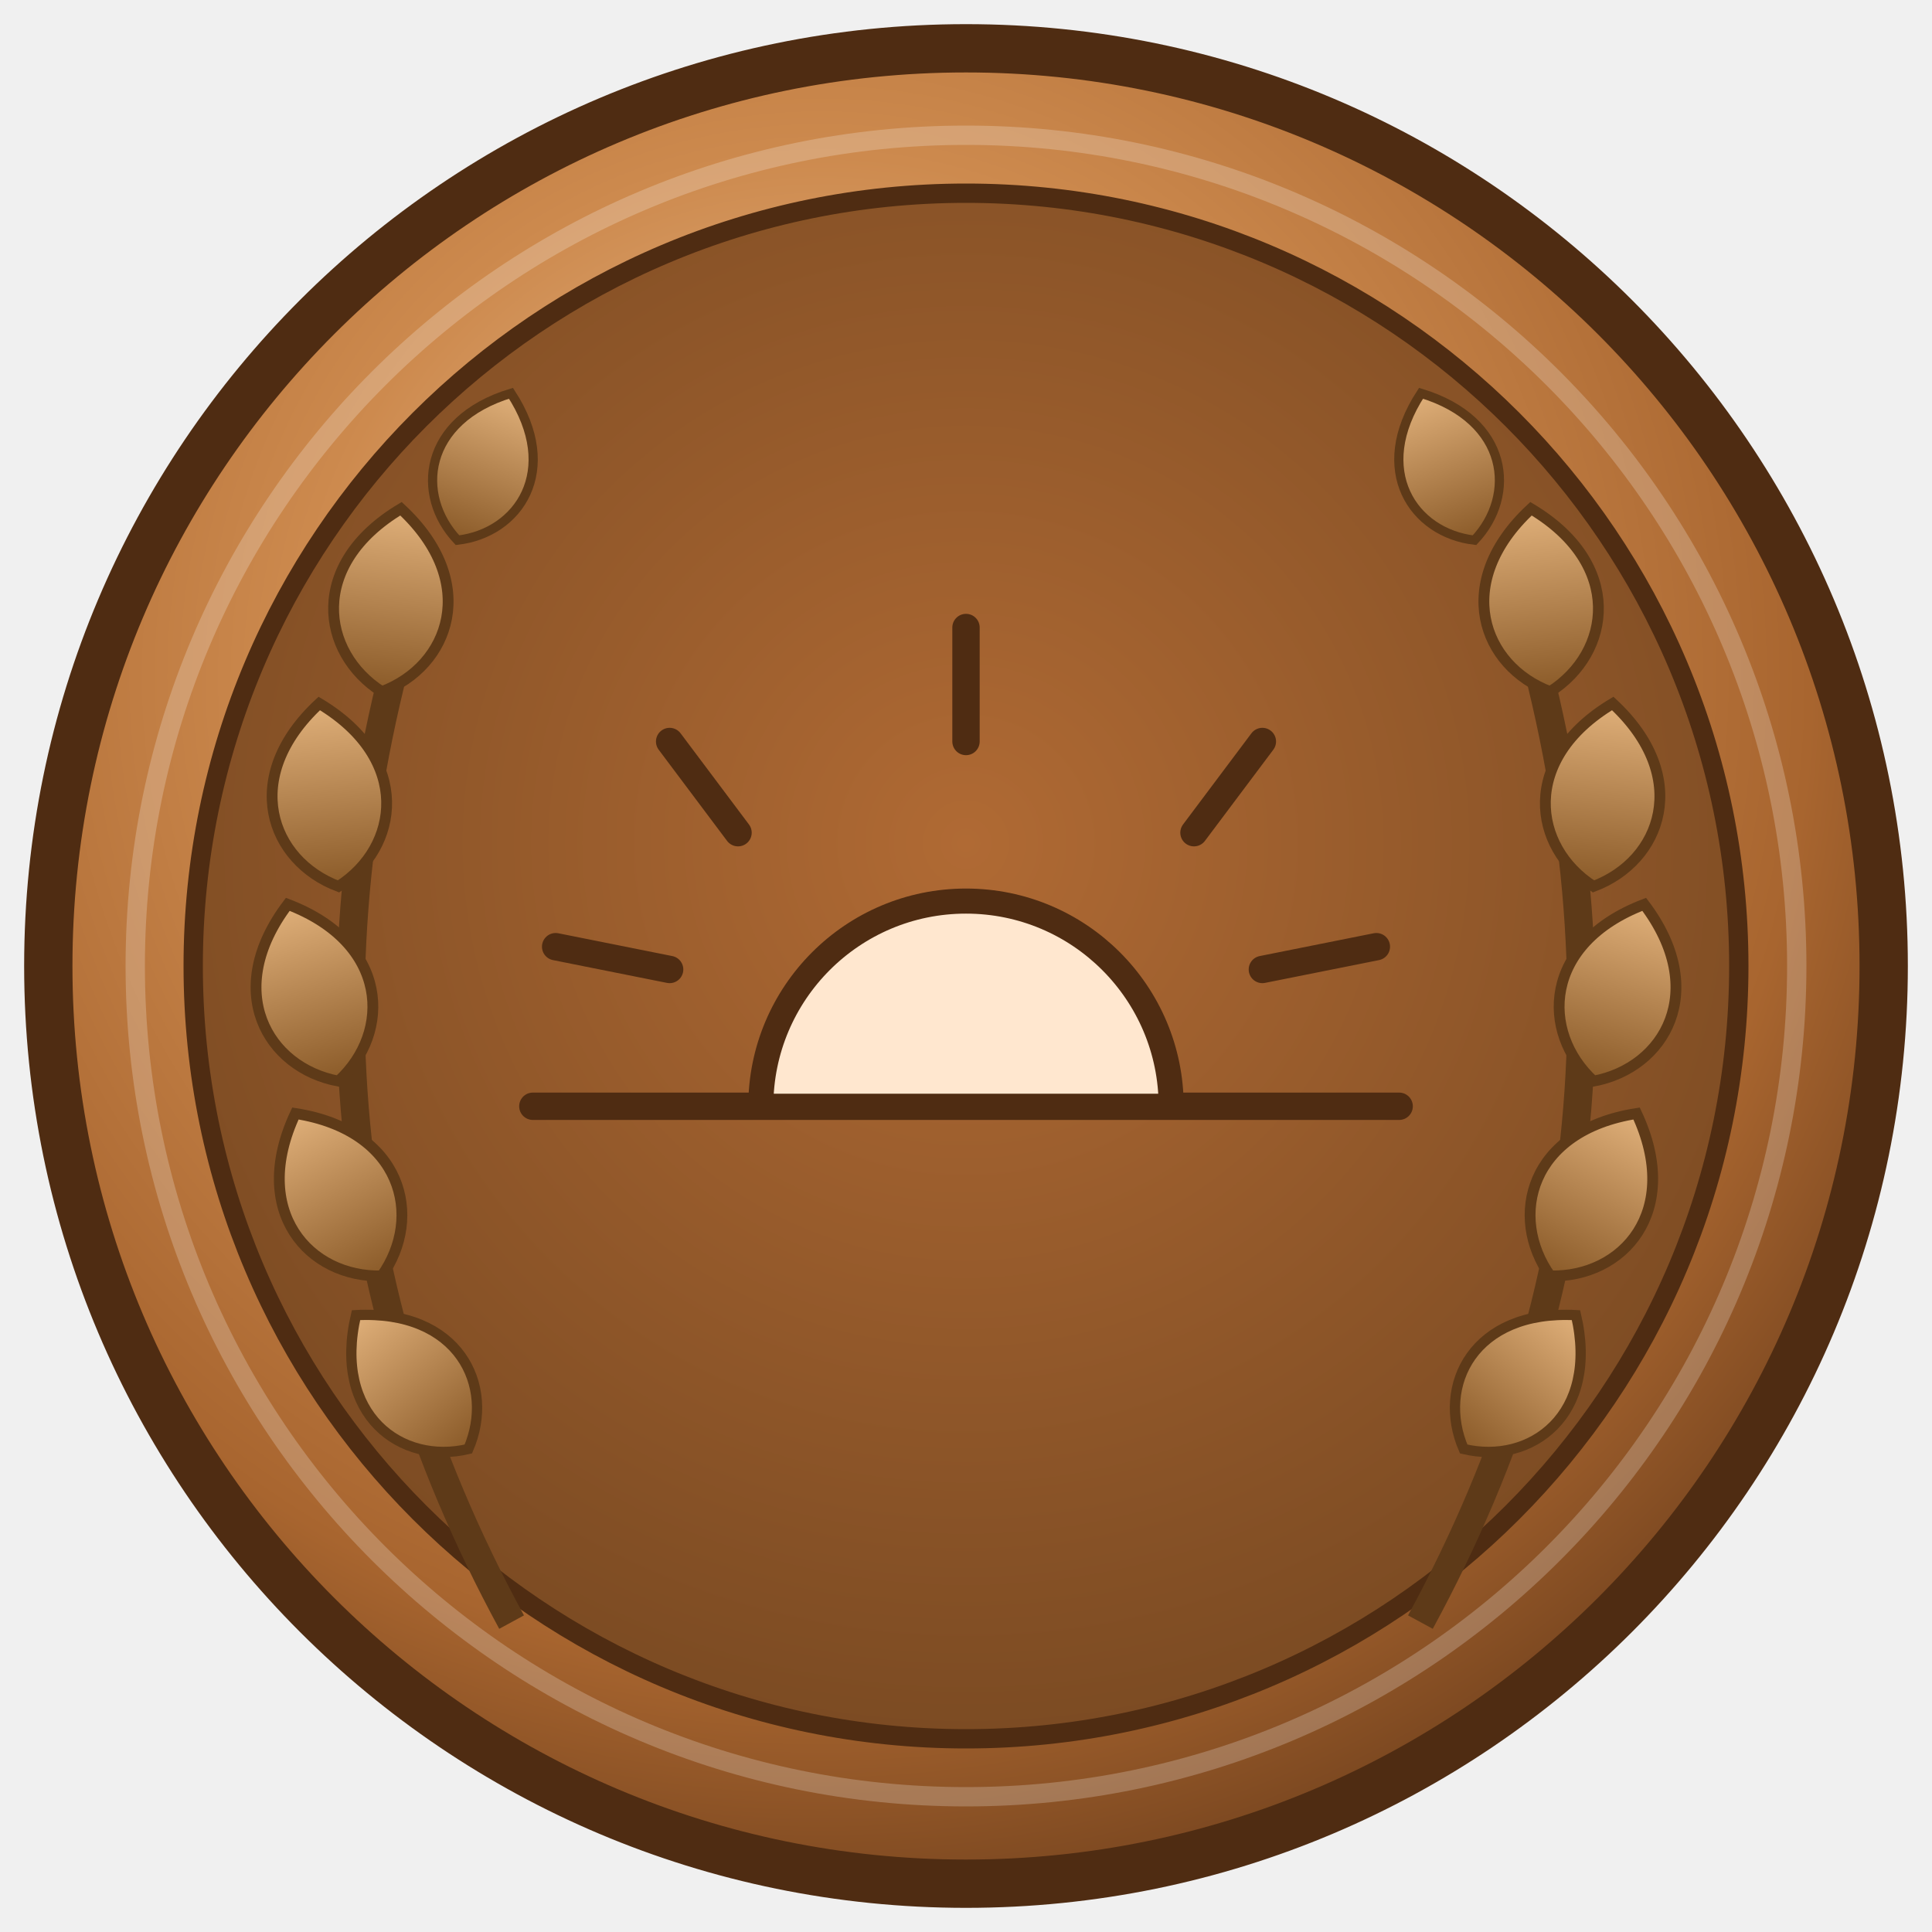
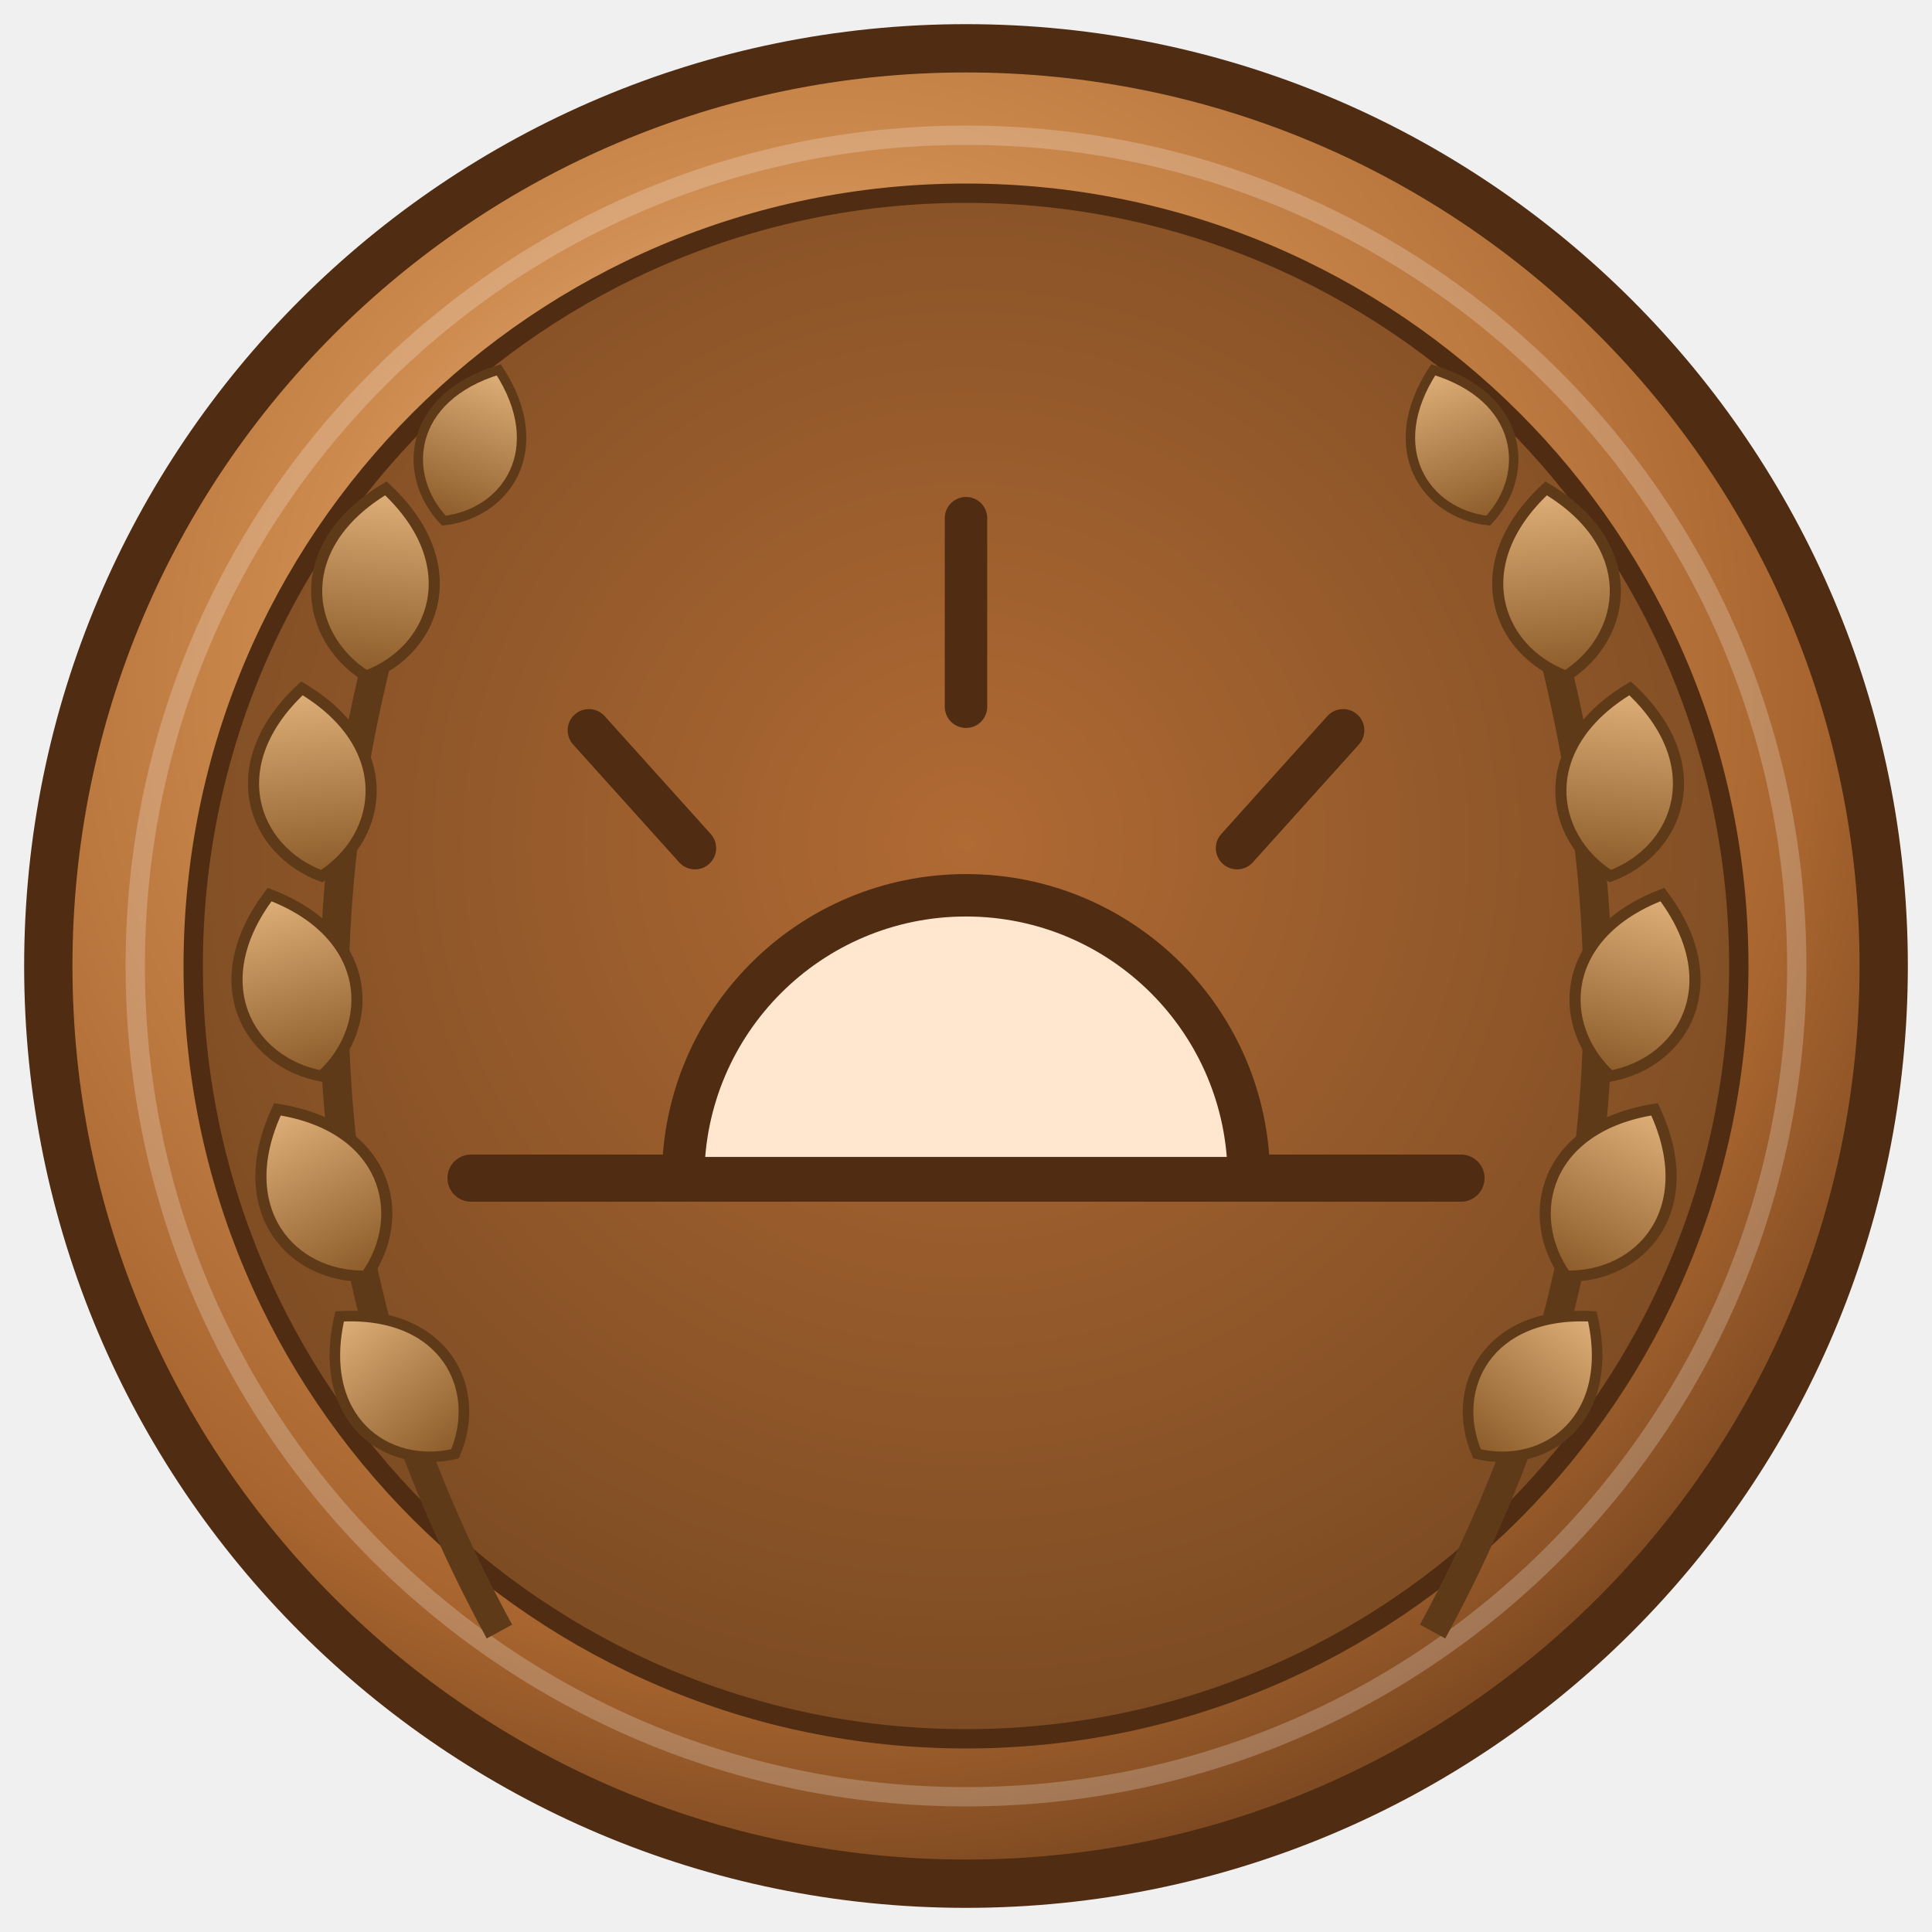
<svg xmlns="http://www.w3.org/2000/svg" viewBox="0 0 200 200" width="200" height="200" role="img" aria-label="Досягнення: Dawn Patrol (рівень: бронза)">
  <defs>
    <radialGradient id="metal" cx="42%" cy="34%" r="72%">
      <stop offset="0%" stop-color="#f0c9a0" />
      <stop offset="40%" stop-color="#cd8a4e" />
      <stop offset="76%" stop-color="#a8652f" />
      <stop offset="100%" stop-color="#6e3f1c" />
    </radialGradient>
    <radialGradient id="field" cx="50%" cy="42%" r="60%">
      <stop offset="0%" stop-color="#b06a34" />
      <stop offset="100%" stop-color="#7a4a22" />
    </radialGradient>
    <linearGradient id="leaf" x1="0" y1="0" x2="0" y2="1">
      <stop offset="0%" stop-color="#e0b07a" />
      <stop offset="100%" stop-color="#8a5a28" />
    </linearGradient>
    <path id="lf" d="M0,0 C 6,-3 8,-11 0,-17 C -8,-11 -6,-3 0,0 Z" />
  </defs>
  <circle cx="100" cy="100" r="95" fill="url(#metal)" />
  <circle cx="100" cy="100" r="95" fill="none" stroke="#4f2c12" stroke-width="5" />
  <circle cx="100" cy="100" r="86" fill="none" stroke="#ffffff" stroke-opacity="0.22" stroke-width="2" />
  <circle cx="100" cy="100" r="80" fill="url(#field)" stroke="#4f2c12" stroke-width="2" />
-   <g transform="translate(100 94) scale(1.12) translate(-100 -100)">
+   <g transform="translate(100 93) scale(1.15) translate(-100 -100)">
    <g id="wreath-l" fill="url(#leaf)" stroke="#5e3a18" stroke-width="1">
      <path d="M58,166 Q 33,120 50,68" fill="none" stroke="#5e3a18" stroke-width="2.6" />
      <use href="#lf" transform="translate(54,150) rotate(-40) scale(0.95)" />
      <use href="#lf" transform="translate(46,134) rotate(-28)" />
      <use href="#lf" transform="translate(42,116) rotate(-16)" />
      <use href="#lf" transform="translate(42,98) rotate(-6)" />
      <use href="#lf" transform="translate(46,80) rotate(6)" />
      <use href="#lf" transform="translate(53,66) rotate(20) scale(0.85)" />
    </g>
    <use href="#wreath-l" transform="matrix(-1 0 0 1 200 0)" />
  </g>
-   <g transform="translate(100 98) scale(1.18) translate(-100 -100)">
-     <g stroke="#4f2c12" stroke-width="2.4" stroke-linecap="round" fill="none">
-       <line x1="62" y1="114" x2="138" y2="114" />
-       <line x1="100" y1="72" x2="100" y2="82" />
-       <line x1="74" y1="82" x2="80" y2="90" />
-       <line x1="126" y1="82" x2="120" y2="90" />
-       <line x1="64" y1="100" x2="74" y2="102" />
-       <line x1="136" y1="100" x2="126" y2="102" />
+   <g transform="translate(100 100) scale(1.22) translate(-100 -100)">
+     <path d="M58,118 H142" fill="none" stroke="#4f2c12" stroke-width="4" stroke-linecap="round" />
+     <g stroke="#4f2c12" stroke-width="3.6" stroke-linecap="round" fill="none">
+       <line x1="100" y1="62" x2="100" y2="78" />
+       <line x1="68" y1="80" x2="77" y2="90" />
+       <line x1="132" y1="80" x2="123" y2="90" />
    </g>
-     <path d="M82,114 A18,18 0 0 1 118,114 Z" fill="#ffe7cf" stroke="#4f2c12" stroke-width="2.2" stroke-linejoin="round" />
+     <path d="M76,118 A24,24 0 0 1 124,118 Z" fill="#ffe7cf" stroke="#4f2c12" stroke-width="3.6" stroke-linejoin="round" />
  </g>
</svg>
